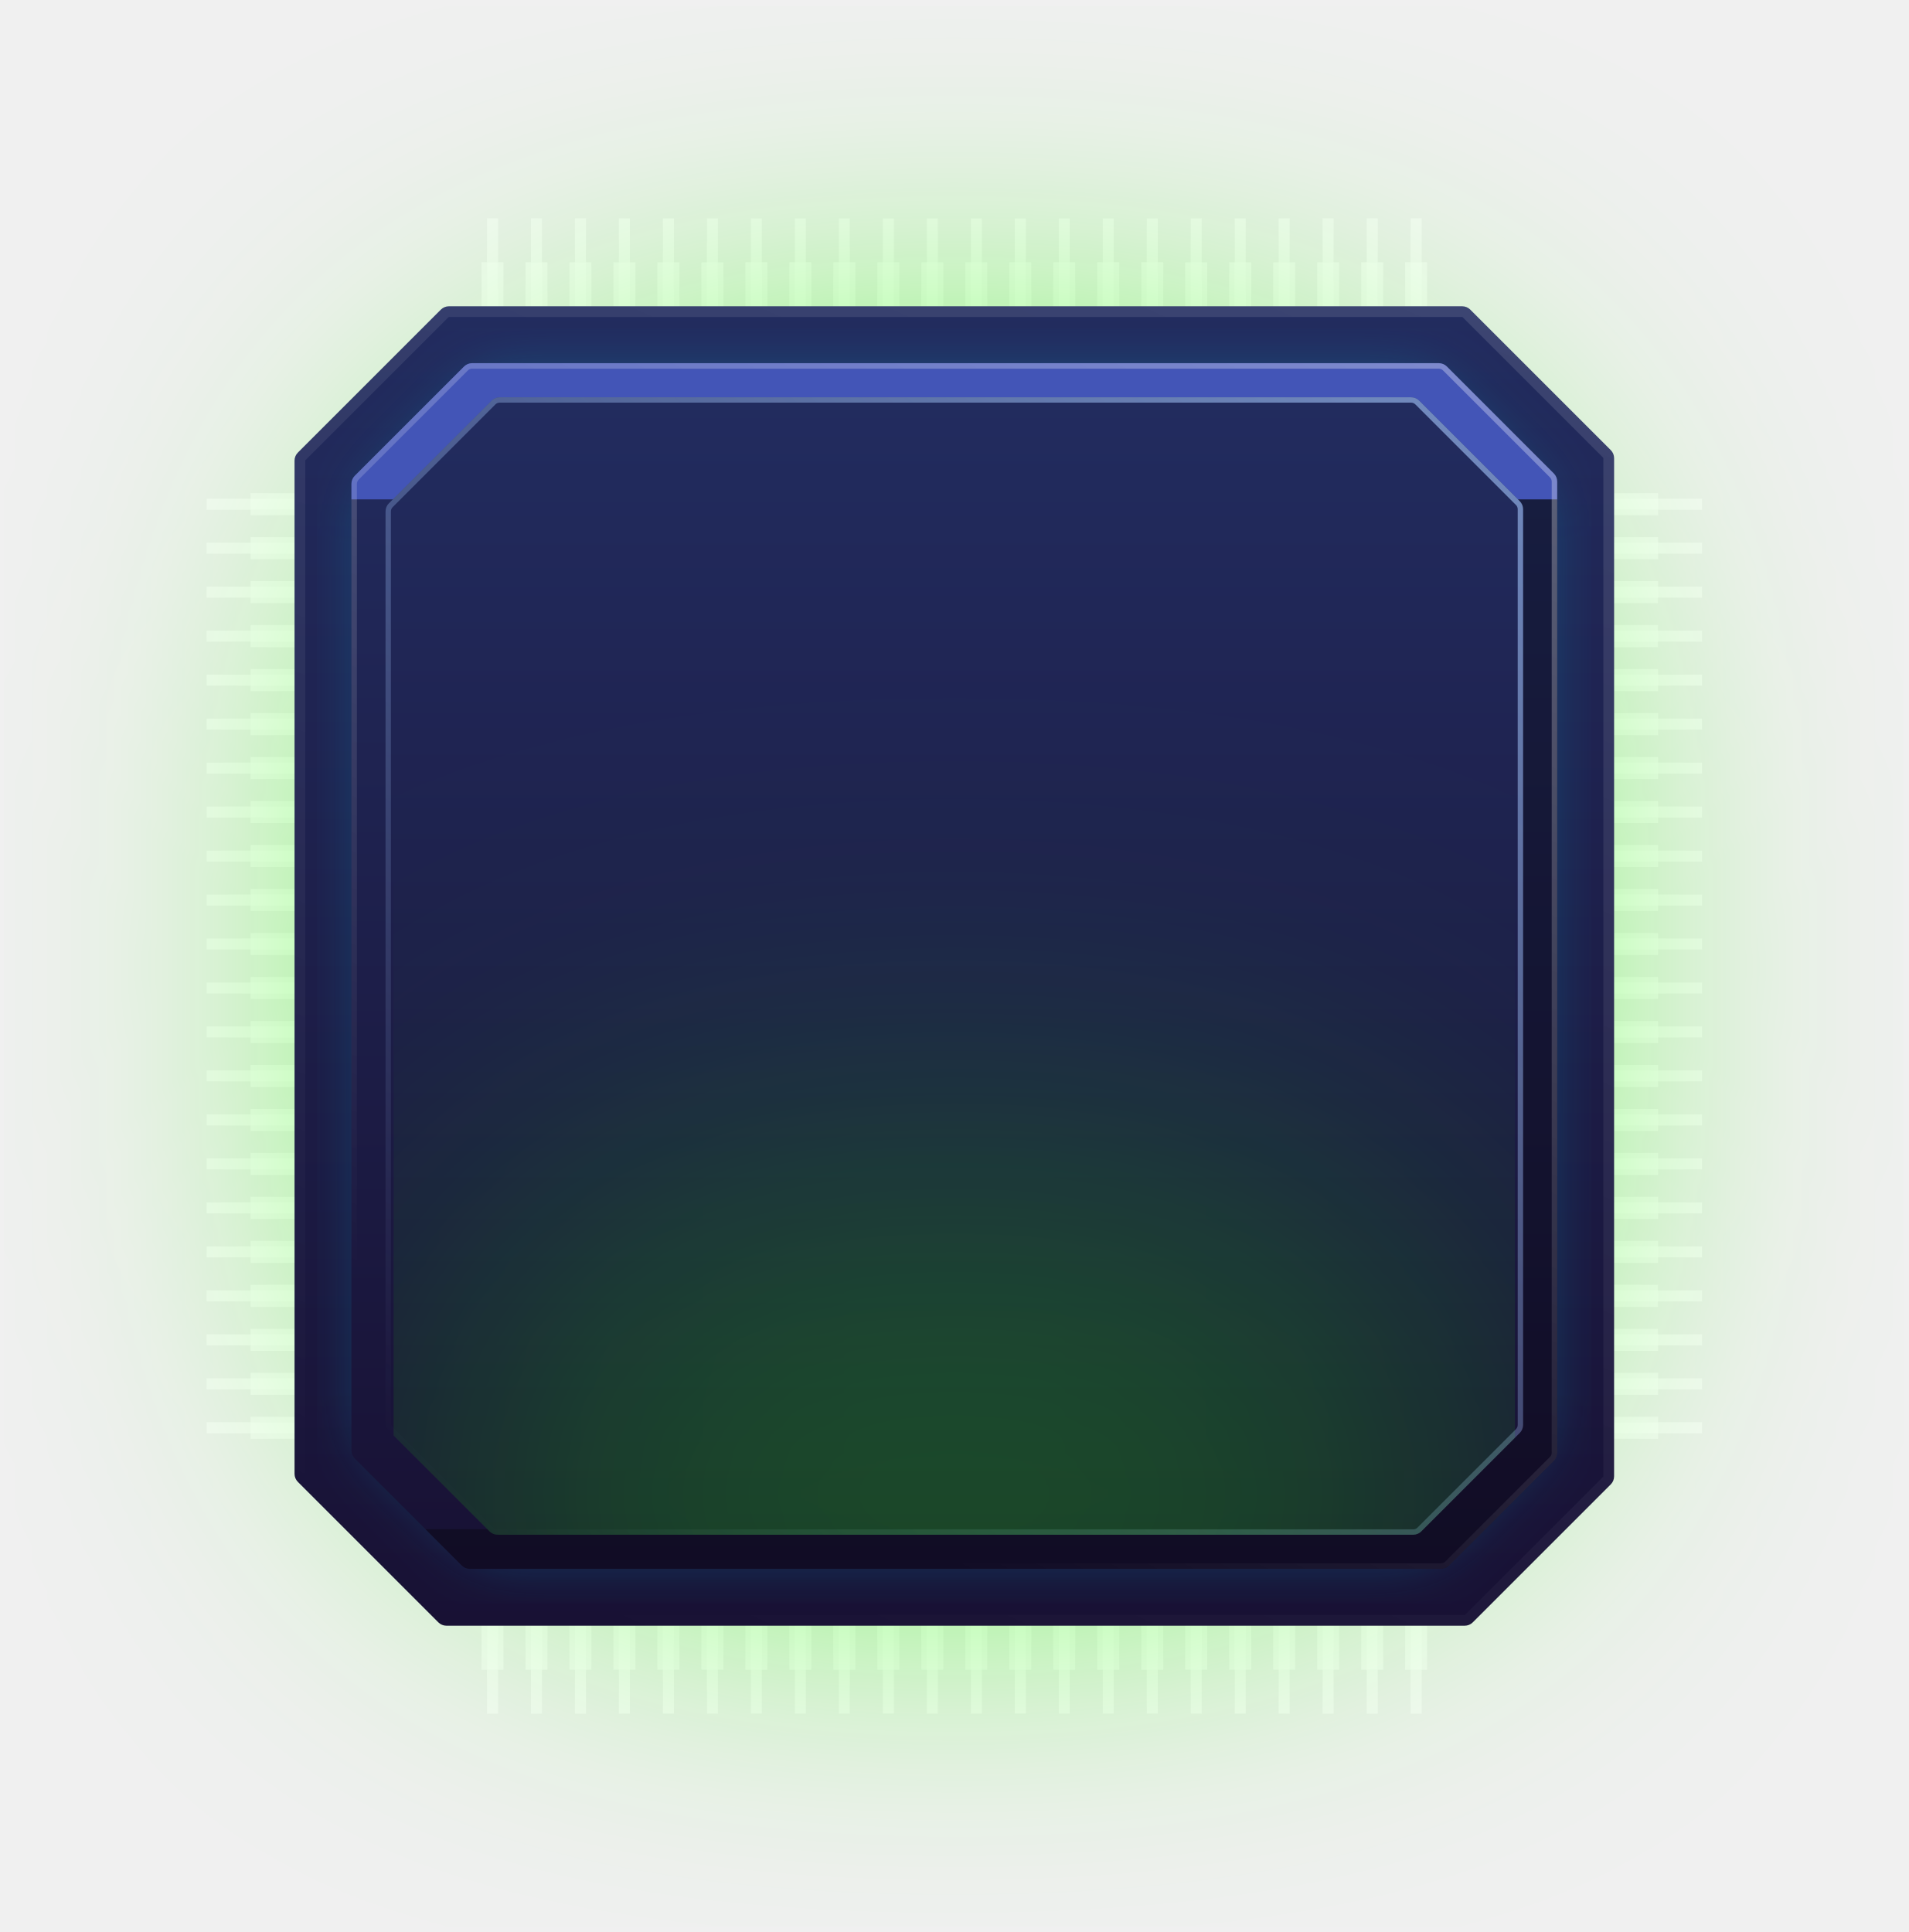
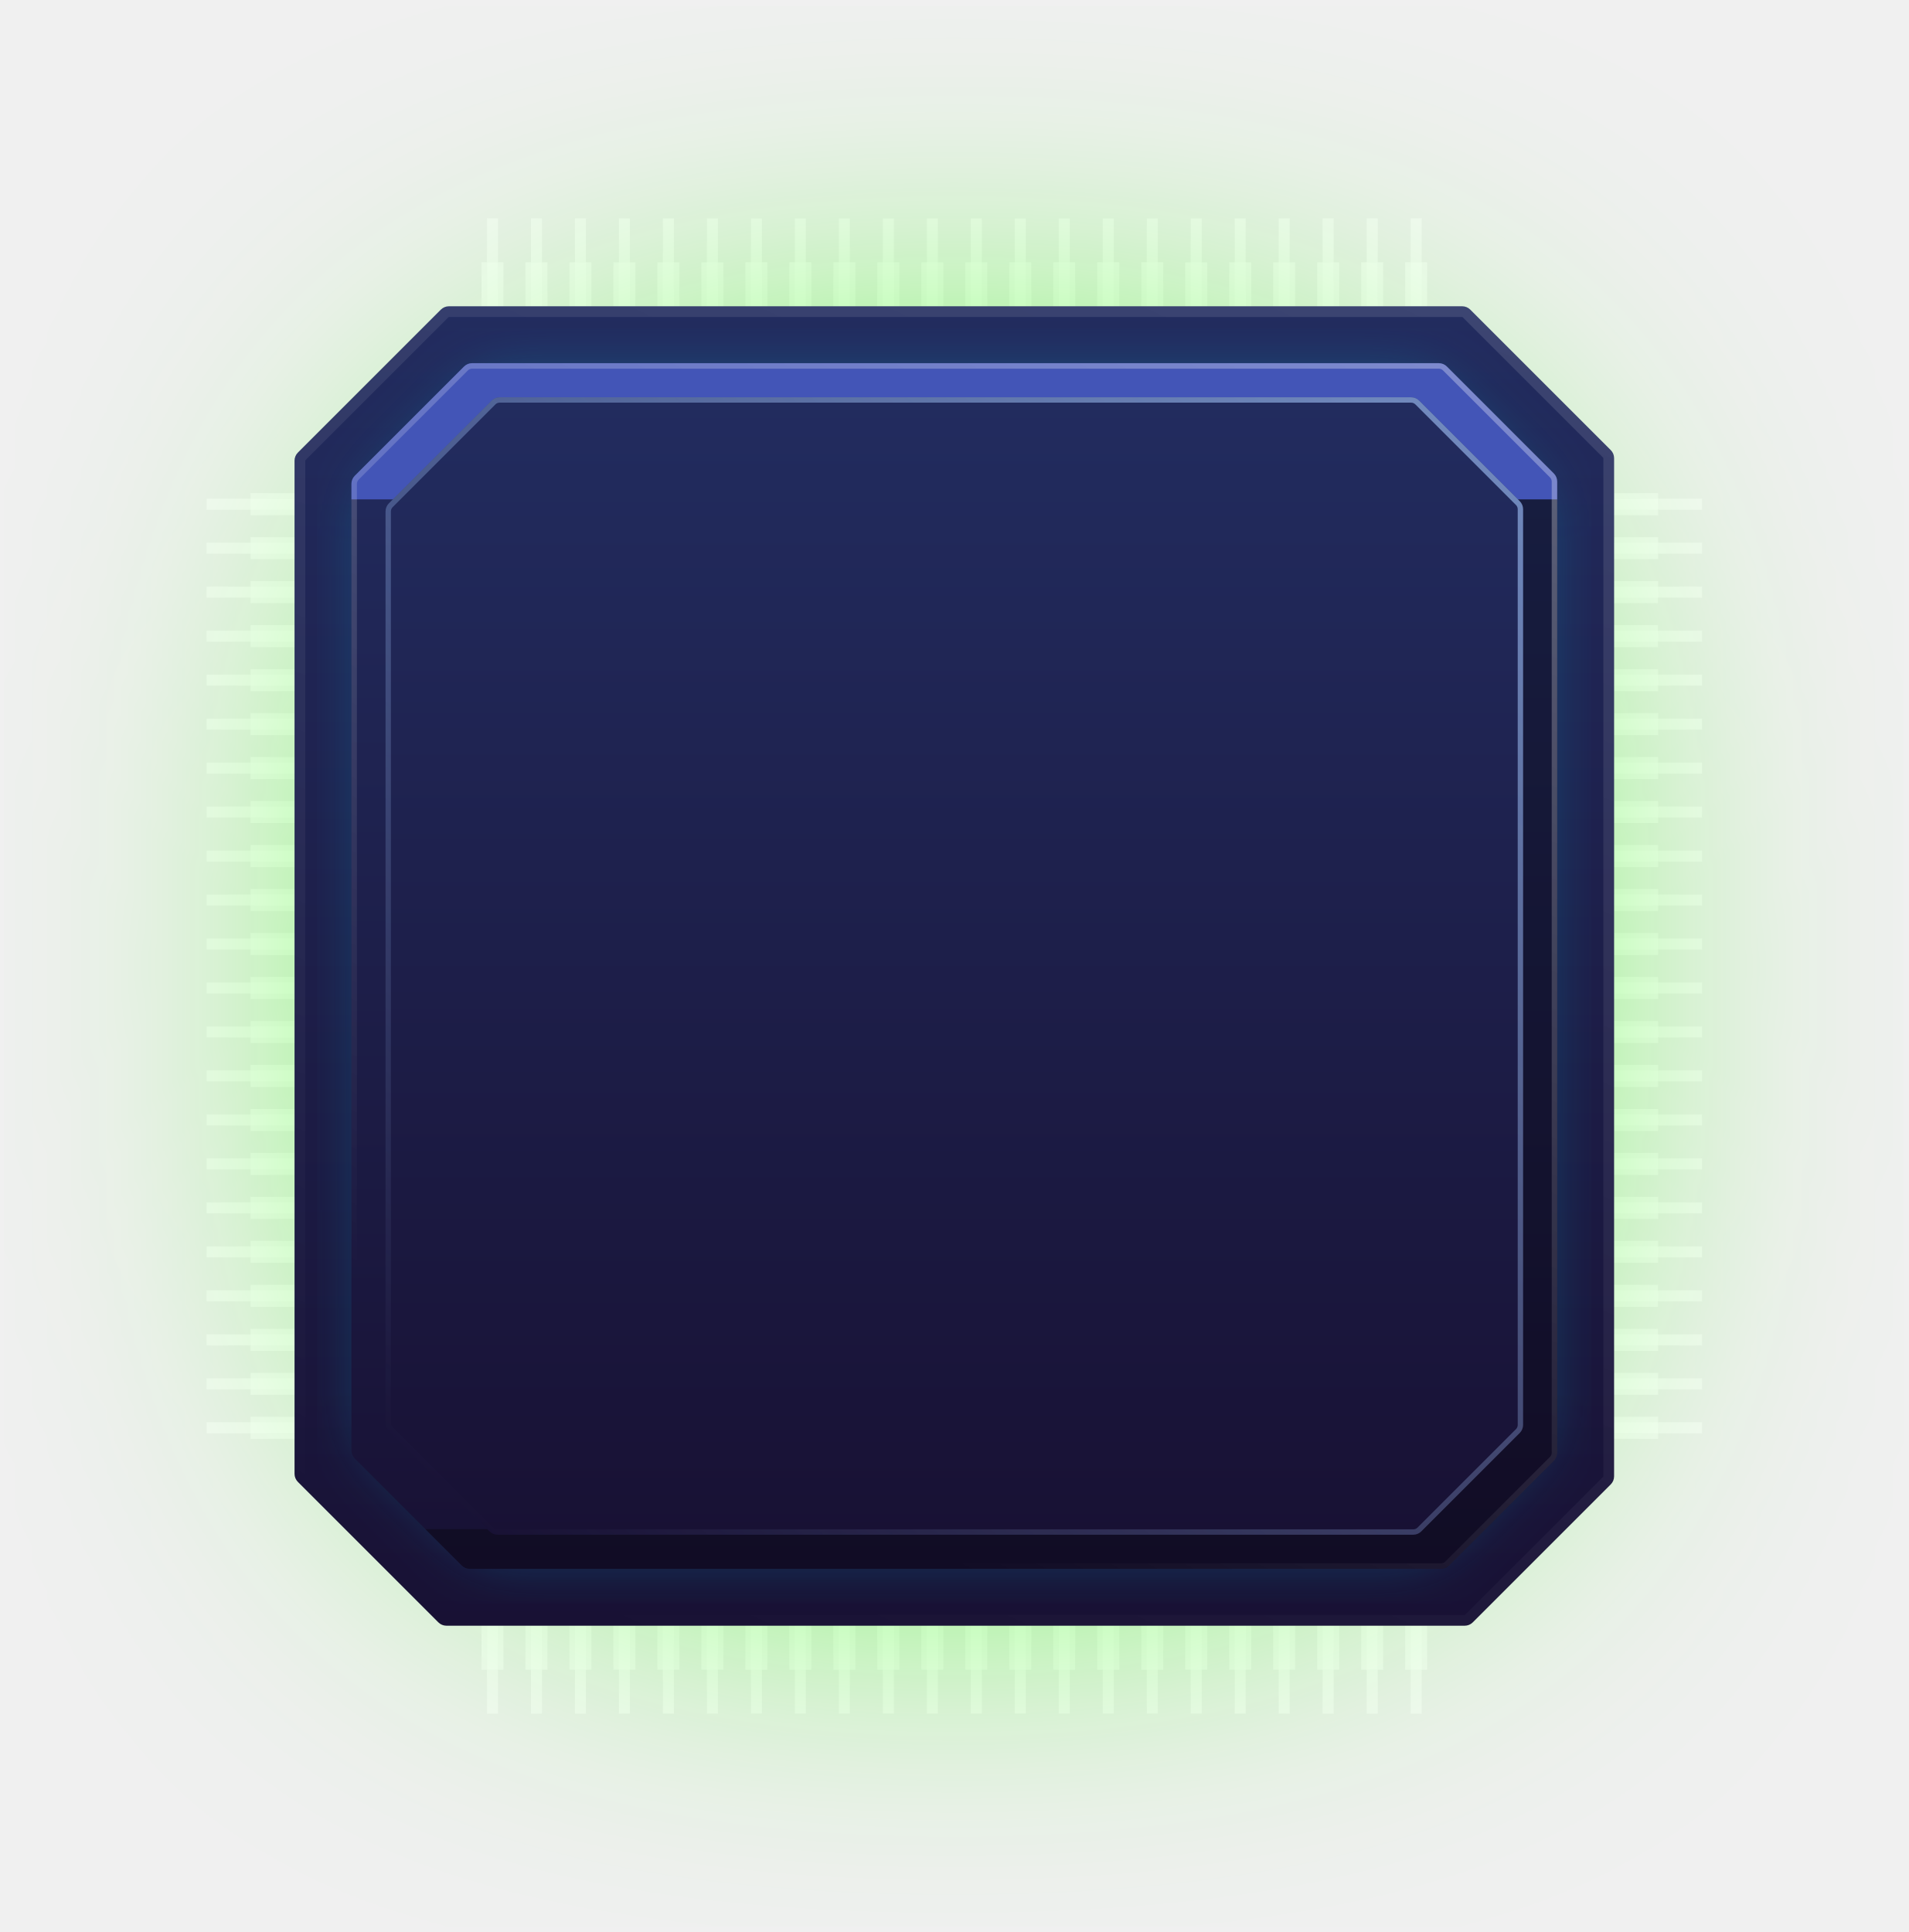
<svg xmlns="http://www.w3.org/2000/svg" width="162" height="164" viewBox="0 0 162 164" fill="none">
  <path d="M41.8 22.267L41.8 141.733" stroke="white" stroke-opacity="0.6" stroke-width="1.867" />
  <path d="M45.533 22.267L45.533 141.733" stroke="white" stroke-opacity="0.6" stroke-width="1.867" />
  <path d="M49.267 22.267L49.267 141.733" stroke="white" stroke-opacity="0.6" stroke-width="1.867" />
  <path d="M53 22.267L53 141.733" stroke="white" stroke-opacity="0.6" stroke-width="1.867" />
  <path d="M56.733 22.267L56.733 141.733" stroke="white" stroke-opacity="0.6" stroke-width="1.867" />
  <path d="M60.467 22.267L60.467 141.733" stroke="white" stroke-opacity="0.6" stroke-width="1.867" />
  <path d="M64.2 22.267L64.2 141.733" stroke="white" stroke-opacity="0.6" stroke-width="1.867" />
  <path d="M67.933 22.267L67.933 141.733" stroke="white" stroke-opacity="0.6" stroke-width="1.867" />
  <path d="M71.667 22.267L71.667 141.733" stroke="white" stroke-opacity="0.6" stroke-width="1.867" />
  <path d="M75.4 22.267L75.4 141.733" stroke="white" stroke-opacity="0.6" stroke-width="1.867" />
  <path d="M79.133 22.267L79.134 141.733" stroke="white" stroke-opacity="0.6" stroke-width="1.867" />
  <path d="M82.867 22.267L82.867 141.733" stroke="white" stroke-opacity="0.6" stroke-width="1.867" />
  <path d="M86.6 22.267L86.6 141.733" stroke="white" stroke-opacity="0.6" stroke-width="1.867" />
  <path d="M90.334 22.267L90.334 141.733" stroke="white" stroke-opacity="0.6" stroke-width="1.867" />
  <path d="M94.067 22.267L94.067 141.733" stroke="white" stroke-opacity="0.6" stroke-width="1.867" />
  <path d="M97.8 22.267L97.8 141.733" stroke="white" stroke-opacity="0.6" stroke-width="1.867" />
  <path d="M101.533 22.267L101.533 141.733" stroke="white" stroke-opacity="0.6" stroke-width="1.867" />
  <path d="M105.267 22.267L105.267 141.733" stroke="white" stroke-opacity="0.6" stroke-width="1.867" />
  <path d="M109 22.267L109 141.733" stroke="white" stroke-opacity="0.6" stroke-width="1.867" />
  <path d="M112.733 22.267L112.733 141.733" stroke="white" stroke-opacity="0.6" stroke-width="1.867" />
  <path d="M116.467 22.267L116.467 141.733" stroke="white" stroke-opacity="0.6" stroke-width="1.867" />
  <path d="M120.2 22.267L120.2 141.733" stroke="white" stroke-opacity="0.6" stroke-width="1.867" />
  <path d="M41.8 18.533L41.8 145.467" stroke="white" stroke-opacity="0.6" stroke-width="0.933" />
  <path d="M45.533 18.533L45.533 145.466" stroke="white" stroke-opacity="0.6" stroke-width="0.933" />
  <path d="M49.267 18.533L49.267 145.466" stroke="white" stroke-opacity="0.6" stroke-width="0.933" />
  <path d="M53 18.533L53 145.466" stroke="white" stroke-opacity="0.6" stroke-width="0.933" />
  <path d="M56.733 18.533L56.733 145.466" stroke="white" stroke-opacity="0.6" stroke-width="0.933" />
  <path d="M60.467 18.533L60.467 145.466" stroke="white" stroke-opacity="0.6" stroke-width="0.933" />
  <path d="M64.2 18.533L64.2 145.466" stroke="white" stroke-opacity="0.6" stroke-width="0.933" />
  <path d="M67.933 18.533L67.933 145.466" stroke="white" stroke-opacity="0.6" stroke-width="0.933" />
  <path d="M71.667 18.533L71.667 145.466" stroke="white" stroke-opacity="0.6" stroke-width="0.933" />
  <path d="M75.4 18.533L75.4 145.466" stroke="white" stroke-opacity="0.6" stroke-width="0.933" />
  <path d="M79.133 18.533L79.134 145.466" stroke="white" stroke-opacity="0.6" stroke-width="0.933" />
  <path d="M82.867 18.533L82.867 145.466" stroke="white" stroke-opacity="0.6" stroke-width="0.933" />
  <path d="M86.6 18.533L86.6 145.466" stroke="white" stroke-opacity="0.6" stroke-width="0.933" />
  <path d="M90.334 18.533L90.334 145.466" stroke="white" stroke-opacity="0.6" stroke-width="0.933" />
  <path d="M94.067 18.533L94.067 145.466" stroke="white" stroke-opacity="0.6" stroke-width="0.933" />
  <path d="M97.8 18.533L97.8 145.466" stroke="white" stroke-opacity="0.6" stroke-width="0.933" />
  <path d="M101.533 18.533L101.533 145.466" stroke="white" stroke-opacity="0.6" stroke-width="0.933" />
  <path d="M105.267 18.533L105.267 145.466" stroke="white" stroke-opacity="0.6" stroke-width="0.933" />
  <path d="M109 18.533L109 145.466" stroke="white" stroke-opacity="0.6" stroke-width="0.933" />
  <path d="M112.733 18.533L112.733 145.466" stroke="white" stroke-opacity="0.6" stroke-width="0.933" />
  <path d="M116.467 18.533L116.467 145.466" stroke="white" stroke-opacity="0.6" stroke-width="0.933" />
  <path d="M120.2 18.533L120.2 145.466" stroke="white" stroke-opacity="0.6" stroke-width="0.933" />
  <path d="M144.467 42.8L17.534 42.8" stroke="white" stroke-opacity="0.6" stroke-width="0.933" />
  <path d="M144.467 46.533L17.534 46.533" stroke="white" stroke-opacity="0.6" stroke-width="0.933" />
  <path d="M144.467 50.267L17.534 50.267" stroke="white" stroke-opacity="0.6" stroke-width="0.933" />
  <path d="M144.467 54L17.534 54" stroke="white" stroke-opacity="0.6" stroke-width="0.933" />
  <path d="M144.467 57.733L17.534 57.733" stroke="white" stroke-opacity="0.6" stroke-width="0.933" />
  <path d="M144.467 61.467L17.534 61.467" stroke="white" stroke-opacity="0.6" stroke-width="0.933" />
  <path d="M144.467 65.2L17.534 65.2" stroke="white" stroke-opacity="0.6" stroke-width="0.933" />
  <path d="M144.467 68.933L17.534 68.933" stroke="white" stroke-opacity="0.6" stroke-width="0.933" />
  <path d="M144.467 72.667L17.534 72.667" stroke="white" stroke-opacity="0.6" stroke-width="0.933" />
  <path d="M144.467 76.4L17.534 76.4" stroke="white" stroke-opacity="0.6" stroke-width="0.933" />
  <path d="M144.467 80.133L17.534 80.133" stroke="white" stroke-opacity="0.6" stroke-width="0.933" />
  <path d="M144.467 83.867L17.534 83.867" stroke="white" stroke-opacity="0.6" stroke-width="0.933" />
  <path d="M144.467 87.6L17.534 87.6" stroke="white" stroke-opacity="0.6" stroke-width="0.933" />
  <path d="M144.467 91.333L17.534 91.333" stroke="white" stroke-opacity="0.6" stroke-width="0.933" />
  <path d="M144.467 95.067L17.534 95.067" stroke="white" stroke-opacity="0.6" stroke-width="0.933" />
  <path d="M144.467 98.8L17.534 98.8" stroke="white" stroke-opacity="0.6" stroke-width="0.933" />
  <path d="M144.467 102.533L17.534 102.533" stroke="white" stroke-opacity="0.6" stroke-width="0.933" />
  <path d="M144.467 106.267L17.534 106.267" stroke="white" stroke-opacity="0.6" stroke-width="0.933" />
  <path d="M144.467 110L17.534 110" stroke="white" stroke-opacity="0.6" stroke-width="0.933" />
  <path d="M144.467 113.733L17.534 113.733" stroke="white" stroke-opacity="0.6" stroke-width="0.933" />
  <path d="M144.467 117.467L17.534 117.467" stroke="white" stroke-opacity="0.6" stroke-width="0.933" />
  <path d="M144.467 121.2L17.534 121.2" stroke="white" stroke-opacity="0.6" stroke-width="0.933" />
  <path d="M140.733 42.8L21.267 42.8" stroke="white" stroke-opacity="0.6" stroke-width="1.867" />
  <path d="M140.733 46.533L21.267 46.533" stroke="white" stroke-opacity="0.6" stroke-width="1.867" />
  <path d="M140.733 50.267L21.267 50.267" stroke="white" stroke-opacity="0.6" stroke-width="1.867" />
  <path d="M140.733 54L21.267 54" stroke="white" stroke-opacity="0.6" stroke-width="1.867" />
  <path d="M140.733 57.733L21.267 57.733" stroke="white" stroke-opacity="0.6" stroke-width="1.867" />
  <path d="M140.733 61.467L21.267 61.467" stroke="white" stroke-opacity="0.6" stroke-width="1.867" />
  <path d="M140.733 65.2L21.267 65.2" stroke="white" stroke-opacity="0.6" stroke-width="1.867" />
  <path d="M140.733 68.933L21.267 68.933" stroke="white" stroke-opacity="0.6" stroke-width="1.867" />
  <path d="M140.733 72.667L21.267 72.667" stroke="white" stroke-opacity="0.6" stroke-width="1.867" />
  <path d="M140.733 76.4L21.267 76.4" stroke="white" stroke-opacity="0.6" stroke-width="1.867" />
  <path d="M140.733 80.133L21.267 80.133" stroke="white" stroke-opacity="0.6" stroke-width="1.867" />
  <path d="M140.733 83.867L21.267 83.867" stroke="white" stroke-opacity="0.6" stroke-width="1.867" />
  <path d="M140.733 87.6L21.267 87.6" stroke="white" stroke-opacity="0.6" stroke-width="1.867" />
  <path d="M140.733 91.333L21.267 91.333" stroke="white" stroke-opacity="0.6" stroke-width="1.867" />
  <path d="M140.733 95.067L21.267 95.067" stroke="white" stroke-opacity="0.6" stroke-width="1.867" />
  <path d="M140.733 98.8L21.267 98.8" stroke="white" stroke-opacity="0.6" stroke-width="1.867" />
  <path d="M140.733 102.533L21.267 102.533" stroke="white" stroke-opacity="0.6" stroke-width="1.867" />
  <path d="M140.733 106.267L21.267 106.267" stroke="white" stroke-opacity="0.6" stroke-width="1.867" />
  <path d="M140.733 110L21.267 110" stroke="white" stroke-opacity="0.6" stroke-width="1.867" />
  <path d="M140.733 113.733L21.267 113.733" stroke="white" stroke-opacity="0.6" stroke-width="1.867" />
  <path d="M140.733 117.467L21.267 117.467" stroke="white" stroke-opacity="0.6" stroke-width="1.867" />
  <path d="M140.733 121.2L21.267 121.2" stroke="white" stroke-opacity="0.6" stroke-width="1.867" />
  <g filter="url(#filter0_f_13_11482)">
    <rect x="37.702" y="37.86" width="86.504" height="88.325" rx="21.854" fill="#25FF01" />
  </g>
  <mask id="path-90-inside-1_13_11482" fill="white">
    <path fill-rule="evenodd" clip-rule="evenodd" d="M37.419 26.283C37.6 26.102 37.846 26 38.102 26H124.109C124.365 26 124.611 26.102 124.792 26.283L136.717 38.208C136.898 38.389 137 38.634 137 38.891V125.322C137 125.578 136.898 125.823 136.717 126.004L125.005 137.717C124.824 137.898 124.578 138 124.322 138H37.891C37.635 138 37.389 137.898 37.208 137.717L25.283 125.792C25.102 125.611 25 125.365 25 125.109V39.102C25 38.846 25.102 38.6 25.283 38.419L37.419 26.283Z" />
  </mask>
  <path fill-rule="evenodd" clip-rule="evenodd" d="M37.419 26.283C37.6 26.102 37.846 26 38.102 26H124.109C124.365 26 124.611 26.102 124.792 26.283L136.717 38.208C136.898 38.389 137 38.634 137 38.891V125.322C137 125.578 136.898 125.823 136.717 126.004L125.005 137.717C124.824 137.898 124.578 138 124.322 138H37.891C37.635 138 37.389 137.898 37.208 137.717L25.283 125.792C25.102 125.611 25 125.365 25 125.109V39.102C25 38.846 25.102 38.6 25.283 38.419L37.419 26.283Z" fill="url(#paint0_linear_13_11482)" />
-   <path d="M25.283 38.419L25.927 39.063L25.283 38.419ZM25.283 125.792L24.639 126.436L25.283 125.792ZM37.208 137.717L36.564 138.361L36.564 138.361L37.208 137.717ZM136.717 38.208L137.361 37.564L136.717 38.208ZM124.792 26.283L124.148 26.927L124.792 26.283ZM124.109 25.089H38.102V26.91H124.109V25.089ZM137.361 37.564L125.436 25.639L124.148 26.927L136.073 38.852L137.361 37.564ZM137.911 125.322V38.891H136.089V125.322H137.911ZM125.648 138.361L137.361 126.648L136.073 125.361L124.361 137.073L125.648 138.361ZM37.891 138.91H124.322V137.089H37.891V138.91ZM24.639 126.436L36.564 138.361L37.852 137.073L25.927 125.148L24.639 126.436ZM24.089 39.102V125.109H25.911V39.102H24.089ZM36.775 25.639L24.639 37.775L25.927 39.063L38.063 26.927L36.775 25.639ZM25.911 39.102C25.911 39.087 25.916 39.073 25.927 39.063L24.639 37.775C24.287 38.127 24.089 38.604 24.089 39.102H25.911ZM25.927 125.148C25.916 125.138 25.911 125.124 25.911 125.109H24.089C24.089 125.607 24.287 126.084 24.639 126.436L25.927 125.148ZM37.891 137.089C37.876 137.089 37.862 137.084 37.852 137.073L36.564 138.361C36.916 138.713 37.393 138.91 37.891 138.91V137.089ZM124.361 137.073C124.35 137.084 124.336 137.089 124.322 137.089V138.91C124.819 138.91 125.297 138.713 125.648 138.361L124.361 137.073ZM136.089 125.322C136.089 125.336 136.084 125.35 136.073 125.361L137.361 126.648C137.713 126.296 137.911 125.819 137.911 125.322H136.089ZM136.073 38.852C136.084 38.862 136.089 38.876 136.089 38.891H137.911C137.911 38.393 137.713 37.916 137.361 37.564L136.073 38.852ZM38.102 25.089C37.605 25.089 37.127 25.287 36.775 25.639L38.063 26.927C38.074 26.916 38.087 26.91 38.102 26.91V25.089ZM124.109 26.91C124.124 26.91 124.138 26.916 124.148 26.927L125.436 25.639C125.084 25.287 124.607 25.089 124.109 25.089V26.91Z" fill="url(#paint1_linear_13_11482)" fill-opacity="0.12" mask="url(#path-90-inside-1_13_11482)" />
+   <path d="M25.283 38.419L25.927 39.063L25.283 38.419ZM25.283 125.792L24.639 126.436L25.283 125.792ZM37.208 137.717L36.564 138.361L37.208 137.717ZM136.717 38.208L137.361 37.564L136.717 38.208ZM124.792 26.283L124.148 26.927L124.792 26.283ZM124.109 25.089H38.102V26.91H124.109V25.089ZM137.361 37.564L125.436 25.639L124.148 26.927L136.073 38.852L137.361 37.564ZM137.911 125.322V38.891H136.089V125.322H137.911ZM125.648 138.361L137.361 126.648L136.073 125.361L124.361 137.073L125.648 138.361ZM37.891 138.91H124.322V137.089H37.891V138.91ZM24.639 126.436L36.564 138.361L37.852 137.073L25.927 125.148L24.639 126.436ZM24.089 39.102V125.109H25.911V39.102H24.089ZM36.775 25.639L24.639 37.775L25.927 39.063L38.063 26.927L36.775 25.639ZM25.911 39.102C25.911 39.087 25.916 39.073 25.927 39.063L24.639 37.775C24.287 38.127 24.089 38.604 24.089 39.102H25.911ZM25.927 125.148C25.916 125.138 25.911 125.124 25.911 125.109H24.089C24.089 125.607 24.287 126.084 24.639 126.436L25.927 125.148ZM37.891 137.089C37.876 137.089 37.862 137.084 37.852 137.073L36.564 138.361C36.916 138.713 37.393 138.91 37.891 138.91V137.089ZM124.361 137.073C124.35 137.084 124.336 137.089 124.322 137.089V138.91C124.819 138.91 125.297 138.713 125.648 138.361L124.361 137.073ZM136.089 125.322C136.089 125.336 136.084 125.35 136.073 125.361L137.361 126.648C137.713 126.296 137.911 125.819 137.911 125.322H136.089ZM136.073 38.852C136.084 38.862 136.089 38.876 136.089 38.891H137.911C137.911 38.393 137.713 37.916 137.361 37.564L136.073 38.852ZM38.102 25.089C37.605 25.089 37.127 25.287 36.775 25.639L38.063 26.927C38.074 26.916 38.087 26.91 38.102 26.91V25.089ZM124.109 26.91C124.124 26.91 124.138 26.916 124.148 26.927L125.436 25.639C125.084 25.287 124.607 25.089 124.109 25.089V26.91Z" fill="url(#paint1_linear_13_11482)" fill-opacity="0.12" mask="url(#path-90-inside-1_13_11482)" />
  <g filter="url(#filter1_f_13_11482)">
    <path d="M33.007 42.727L33.462 43.182L33.007 42.727ZM33.007 121.455L33.462 121L33.007 121.455ZM41.544 129.993L41.089 130.448L41.544 129.993ZM128.993 42.544L129.448 42.089L128.993 42.544ZM120.456 34.007L120.001 34.462L120.456 34.007ZM119.773 33.08H42.41V34.368H119.773V33.08ZM129.448 42.089L120.911 33.552L120.001 34.462L128.538 42.999L129.448 42.089ZM129.92 120.956V43.227H128.632V120.956H129.92ZM121.094 130.448L129.448 122.094L128.538 121.183L120.184 129.538L121.094 130.448ZM42.227 130.919H119.956V129.632H42.227V130.919ZM32.552 121.91L41.089 130.448L42 129.538L33.462 121L32.552 121.91ZM32.08 43.41V120.773H33.368V43.41H32.08ZM41.272 33.552L32.552 42.272L33.462 43.182L42.182 34.462L41.272 33.552ZM33.368 43.41C33.368 43.325 33.402 43.243 33.462 43.182L32.552 42.272C32.25 42.574 32.08 42.983 32.08 43.41H33.368ZM33.462 121C33.402 120.94 33.368 120.858 33.368 120.773H32.08C32.08 121.199 32.25 121.609 32.552 121.91L33.462 121ZM42.227 129.632C42.142 129.632 42.06 129.598 42 129.538L41.089 130.448C41.391 130.75 41.8 130.919 42.227 130.919V129.632ZM120.184 129.538C120.123 129.598 120.041 129.632 119.956 129.632V130.919C120.383 130.919 120.792 130.75 121.094 130.448L120.184 129.538ZM128.632 120.956C128.632 121.041 128.598 121.123 128.538 121.183L129.448 122.094C129.75 121.792 129.92 121.383 129.92 120.956H128.632ZM128.538 42.999C128.598 43.059 128.632 43.141 128.632 43.227H129.92C129.92 42.8 129.75 42.391 129.448 42.089L128.538 42.999ZM42.41 33.08C41.983 33.08 41.574 33.25 41.272 33.552L42.182 34.462C42.243 34.401 42.325 34.368 42.41 34.368V33.08ZM119.773 34.368C119.858 34.368 119.94 34.401 120.001 34.462L120.911 33.552C120.609 33.25 120.2 33.08 119.773 33.08V34.368Z" fill="#02AACF" />
  </g>
  <path fill-rule="evenodd" clip-rule="evenodd" d="M39.388 31.11C39.569 30.929 39.814 30.828 40.07 30.828H122.123C122.379 30.828 122.625 30.929 122.806 31.11L131.89 40.194C132.071 40.375 132.172 40.621 132.172 40.877V123.317C132.172 123.573 132.071 123.819 131.89 124L123 132.889C122.819 133.071 122.574 133.172 122.317 133.172H39.877C39.621 133.172 39.375 133.071 39.194 132.889L30.11 123.806C29.929 123.625 29.828 123.379 29.828 123.123V41.07C29.828 40.814 29.929 40.569 30.11 40.387L39.388 31.11Z" fill="url(#paint2_linear_13_11482)" />
  <mask id="mask0_13_11482" style="mask-type:alpha" maskUnits="userSpaceOnUse" x="31" y="29" width="123" height="127">
    <path fill-rule="evenodd" clip-rule="evenodd" d="M127.894 29.642H153.39V137.089L144.285 137.089L138.821 137.089V155.301L31.374 155.301L31.374 129.805L118.789 129.805V121.61H127.894V29.642Z" fill="black" />
  </mask>
  <g mask="url(#mask0_13_11482)">
    <path fill-rule="evenodd" clip-rule="evenodd" d="M39.388 31.11C39.569 30.929 39.814 30.828 40.07 30.828H122.123C122.379 30.828 122.625 30.929 122.806 31.11L131.89 40.194C132.071 40.375 132.172 40.621 132.172 40.877V123.317C132.172 123.573 132.071 123.819 131.89 124L123 132.89C122.819 133.071 122.574 133.172 122.317 133.172H39.877C39.621 133.172 39.375 133.071 39.194 132.89L30.11 123.806C29.929 123.625 29.828 123.379 29.828 123.123V41.07C29.828 40.814 29.929 40.569 30.11 40.387L39.388 31.11Z" fill="black" fill-opacity="0.3" />
  </g>
  <mask id="mask1_13_11482" style="mask-type:alpha" maskUnits="userSpaceOnUse" x="29" y="29" width="104" height="14">
    <rect x="29.553" y="29.642" width="102.894" height="12.748" fill="#4355B7" />
  </mask>
  <g mask="url(#mask1_13_11482)">
-     <path fill-rule="evenodd" clip-rule="evenodd" d="M39.388 31.11C39.569 30.929 39.814 30.828 40.07 30.828H122.123C122.379 30.828 122.625 30.929 122.806 31.11L131.89 40.194C132.071 40.376 132.172 40.621 132.172 40.877V123.317C132.172 123.574 132.071 123.819 131.89 124L123 132.89C122.819 133.071 122.574 133.172 122.317 133.172H39.877C39.621 133.172 39.375 133.071 39.194 132.89L30.11 123.806C29.929 123.625 29.828 123.379 29.828 123.123V41.07C29.828 40.814 29.929 40.569 30.11 40.388L39.388 31.11Z" fill="#4355B7" />
+     <path fill-rule="evenodd" clip-rule="evenodd" d="M39.388 31.11C39.569 30.929 39.814 30.828 40.07 30.828H122.123C122.379 30.828 122.625 30.929 122.806 31.11L131.89 40.194C132.071 40.376 132.172 40.621 132.172 40.877V123.317C132.172 123.574 132.071 123.819 131.89 124L123 132.89C122.819 133.071 122.574 133.172 122.317 133.172H39.877C39.621 133.172 39.375 133.071 39.194 132.89L30.11 123.806C29.929 123.625 29.828 123.38 29.828 123.123V41.07C29.828 40.814 29.929 40.569 30.11 40.388L39.388 31.11Z" fill="#4355B7" />
  </g>
  <mask id="path-98-inside-2_13_11482" fill="white">
    <path fill-rule="evenodd" clip-rule="evenodd" d="M41.727 34.007C41.908 33.826 42.154 33.724 42.41 33.724H119.773C120.029 33.724 120.275 33.826 120.456 34.007L128.993 42.544C129.174 42.725 129.276 42.971 129.276 43.227V120.955C129.276 121.212 129.174 121.457 128.993 121.638L120.638 129.993C120.457 130.174 120.212 130.276 119.956 130.276H42.227C41.971 130.276 41.726 130.174 41.545 129.993L33.007 121.455C32.826 121.274 32.724 121.029 32.724 120.772V43.41C32.724 43.154 32.826 42.908 33.007 42.727L41.727 34.007Z" />
  </mask>
  <path fill-rule="evenodd" clip-rule="evenodd" d="M41.727 34.007C41.908 33.826 42.154 33.724 42.41 33.724H119.773C120.029 33.724 120.275 33.826 120.456 34.007L128.993 42.544C129.174 42.725 129.276 42.971 129.276 43.227V120.955C129.276 121.212 129.174 121.457 128.993 121.638L120.638 129.993C120.457 130.174 120.212 130.276 119.956 130.276H42.227C41.971 130.276 41.726 130.174 41.545 129.993L33.007 121.455C32.826 121.274 32.724 121.029 32.724 120.772V43.41C32.724 43.154 32.826 42.908 33.007 42.727L41.727 34.007Z" fill="url(#paint3_linear_13_11482)" />
  <path d="M33.007 42.727L33.329 43.049L33.007 42.727ZM33.007 121.455L33.329 121.133L33.007 121.455ZM41.545 129.993L41.867 129.671L41.545 129.993ZM128.993 42.544L128.671 42.866L128.993 42.544ZM120.456 34.007L120.778 33.685L120.456 34.007ZM119.773 33.269H42.41V34.179H119.773V33.269ZM129.315 42.222L120.778 33.685L120.134 34.329L128.671 42.866L129.315 42.222ZM129.731 120.955V43.227H128.821V120.955H129.731ZM120.96 130.315L129.315 121.96L128.671 121.316L120.316 129.671L120.96 130.315ZM42.227 130.731H119.956V129.82H42.227V130.731ZM32.685 121.777L41.223 130.315L41.867 129.671L33.329 121.133L32.685 121.777ZM32.269 43.41V120.772H33.179V43.41H32.269ZM41.405 33.685L32.685 42.405L33.329 43.049L42.049 34.329L41.405 33.685ZM33.179 43.41C33.179 43.274 33.233 43.145 33.329 43.049L32.685 42.405C32.419 42.671 32.269 43.033 32.269 43.41H33.179ZM33.329 121.133C33.233 121.038 33.179 120.908 33.179 120.772H32.269C32.269 121.149 32.419 121.511 32.685 121.777L33.329 121.133ZM42.227 129.82C42.092 129.82 41.962 129.767 41.867 129.671L41.223 130.315C41.489 130.581 41.85 130.731 42.227 130.731V129.82ZM120.316 129.671C120.221 129.767 120.091 129.82 119.956 129.82V130.731C120.332 130.731 120.694 130.581 120.96 130.315L120.316 129.671ZM128.821 120.955C128.821 121.091 128.767 121.221 128.671 121.316L129.315 121.96C129.581 121.694 129.731 121.332 129.731 120.955H128.821ZM128.671 42.866C128.767 42.962 128.821 43.091 128.821 43.227H129.731C129.731 42.85 129.581 42.489 129.315 42.222L128.671 42.866ZM42.41 33.269C42.033 33.269 41.672 33.418 41.405 33.685L42.049 34.329C42.145 34.233 42.275 34.179 42.41 34.179V33.269ZM119.773 34.179C119.908 34.179 120.038 34.233 120.134 34.329L120.778 33.685C120.511 33.418 120.15 33.269 119.773 33.269V34.179Z" fill="url(#paint4_linear_13_11482)" mask="url(#path-98-inside-2_13_11482)" />
-   <g clip-path="url(#clip0_13_11482)">
-     <mask id="mask2_13_11482" style="mask-type:alpha" maskUnits="userSpaceOnUse" x="32" y="33" width="98" height="98">
-       <mask id="path-100-inside-3_13_11482" fill="white">
-         <path fill-rule="evenodd" clip-rule="evenodd" d="M41.727 34.007C41.908 33.826 42.154 33.724 42.41 33.724H119.773C120.029 33.724 120.275 33.826 120.456 34.007L128.993 42.544C129.174 42.725 129.276 42.971 129.276 43.227V120.956C129.276 121.212 129.174 121.457 128.993 121.638L120.638 129.993C120.457 130.174 120.212 130.276 119.956 130.276H42.227C41.971 130.276 41.726 130.174 41.545 129.993L33.007 121.455C32.826 121.274 32.724 121.029 32.724 120.773V43.41C32.724 43.154 32.826 42.908 33.007 42.727L41.727 34.007Z" />
-       </mask>
-       <path fill-rule="evenodd" clip-rule="evenodd" d="M41.727 34.007C41.908 33.826 42.154 33.724 42.41 33.724H119.773C120.029 33.724 120.275 33.826 120.456 34.007L128.993 42.544C129.174 42.725 129.276 42.971 129.276 43.227V120.956C129.276 121.212 129.174 121.457 128.993 121.638L120.638 129.993C120.457 130.174 120.212 130.276 119.956 130.276H42.227C41.971 130.276 41.726 130.174 41.545 129.993L33.007 121.455C32.826 121.274 32.724 121.029 32.724 120.773V43.41C32.724 43.154 32.826 42.908 33.007 42.727L41.727 34.007Z" fill="url(#paint5_linear_13_11482)" />
-       <path d="M33.007 42.727L33.329 43.049L33.007 42.727ZM33.007 121.455L33.329 121.133L33.007 121.455ZM41.545 129.993L41.867 129.671L41.545 129.993ZM128.993 42.544L128.671 42.866L128.993 42.544ZM120.456 34.007L120.778 33.685L120.456 34.007ZM119.773 33.269H42.41V34.179H119.773V33.269ZM129.315 42.222L120.778 33.685L120.134 34.329L128.671 42.866L129.315 42.222ZM129.731 120.956V43.227H128.821V120.956H129.731ZM120.96 130.315L129.315 121.96L128.671 121.316L120.316 129.671L120.96 130.315ZM42.227 130.731H119.956V129.82H42.227V130.731ZM32.685 121.777L41.223 130.315L41.867 129.671L33.329 121.133L32.685 121.777ZM32.269 43.41V120.773H33.179V43.41H32.269ZM41.405 33.685L32.685 42.405L33.329 43.049L42.049 34.329L41.405 33.685ZM33.179 43.41C33.179 43.274 33.233 43.145 33.329 43.049L32.685 42.405C32.419 42.672 32.269 43.033 32.269 43.41H33.179ZM33.329 121.133C33.233 121.038 33.179 120.908 33.179 120.773H32.269C32.269 121.149 32.419 121.511 32.685 121.777L33.329 121.133ZM42.227 129.82C42.092 129.82 41.962 129.767 41.867 129.671L41.223 130.315C41.489 130.581 41.85 130.731 42.227 130.731V129.82ZM120.316 129.671C120.221 129.767 120.091 129.82 119.956 129.82V130.731C120.332 130.731 120.694 130.581 120.96 130.315L120.316 129.671ZM128.821 120.956C128.821 121.091 128.767 121.221 128.671 121.316L129.315 121.96C129.581 121.694 129.731 121.332 129.731 120.956H128.821ZM128.671 42.866C128.767 42.962 128.821 43.092 128.821 43.227H129.731C129.731 42.85 129.581 42.489 129.315 42.222L128.671 42.866ZM42.41 33.269C42.033 33.269 41.672 33.418 41.405 33.685L42.049 34.329C42.145 34.233 42.275 34.179 42.41 34.179V33.269ZM119.773 34.179C119.908 34.179 120.038 34.233 120.134 34.329L120.778 33.685C120.511 33.418 120.15 33.269 119.773 33.269V34.179Z" fill="url(#paint6_linear_13_11482)" mask="url(#path-100-inside-3_13_11482)" />
-     </mask>
-     <g mask="url(#mask2_13_11482)">
-       <g filter="url(#filter2_f_13_11482)">
-         <rect x="33.4" y="96" width="95.2" height="61.6" rx="30.8" fill="#25FF01" fill-opacity="0.24" />
-       </g>
-     </g>
-   </g>
-   <mask id="path-103-inside-4_13_11482" fill="white">
+   <mask id="path-100-inside-3_13_11482" fill="white">
    <path fill-rule="evenodd" clip-rule="evenodd" d="M39.388 31.11C39.569 30.929 39.814 30.828 40.07 30.828H122.123C122.379 30.828 122.625 30.929 122.806 31.11L131.89 40.194C132.071 40.375 132.172 40.621 132.172 40.877V123.317C132.172 123.573 132.071 123.819 131.89 124L123 132.889C122.819 133.071 122.574 133.172 122.317 133.172H39.877C39.621 133.172 39.375 133.071 39.194 132.889L30.11 123.806C29.929 123.625 29.828 123.379 29.828 123.123V41.07C29.828 40.814 29.929 40.569 30.11 40.387L39.388 31.11Z" />
  </mask>
-   <path d="M30.11 40.387L30.44 40.717L30.11 40.387ZM30.11 123.806L30.44 123.476L30.11 123.806ZM39.194 132.889L38.864 133.219L39.194 132.889ZM131.89 40.194L132.22 39.864L131.89 40.194ZM122.806 31.11L122.476 31.44L122.806 31.11ZM122.123 30.361H40.07V31.294H122.123V30.361ZM132.22 39.864L123.136 30.78L122.476 31.44L131.56 40.524L132.22 39.864ZM132.639 123.317V40.877H131.706V123.317H132.639ZM123.33 133.219L132.22 124.33L131.56 123.67L122.67 132.56L123.33 133.219ZM39.877 133.639H122.317V132.706H39.877V133.639ZM29.78 124.136L38.864 133.219L39.524 132.56L30.44 123.476L29.78 124.136ZM29.361 41.07V123.123H30.294V41.07H29.361ZM39.058 30.78L29.78 40.057L30.44 40.717L39.718 31.44L39.058 30.78ZM30.294 41.07C30.294 40.938 30.347 40.811 30.44 40.717L29.78 40.057C29.512 40.326 29.361 40.69 29.361 41.07H30.294ZM30.44 123.476C30.347 123.382 30.294 123.256 30.294 123.123H29.361C29.361 123.503 29.512 123.867 29.78 124.136L30.44 123.476ZM39.877 132.706C39.744 132.706 39.617 132.653 39.524 132.56L38.864 133.219C39.133 133.488 39.497 133.639 39.877 133.639V132.706ZM122.67 132.56C122.577 132.653 122.45 132.706 122.317 132.706V133.639C122.697 133.639 123.062 133.488 123.33 133.219L122.67 132.56ZM131.706 123.317C131.706 123.45 131.653 123.576 131.56 123.67L132.22 124.33C132.488 124.061 132.639 123.697 132.639 123.317H131.706ZM131.56 40.524C131.653 40.618 131.706 40.745 131.706 40.877H132.639C132.639 40.497 132.488 40.133 132.22 39.864L131.56 40.524ZM40.07 30.361C39.691 30.361 39.326 30.512 39.058 30.78L39.718 31.44C39.811 31.347 39.938 31.294 40.07 31.294V30.361ZM122.123 31.294C122.255 31.294 122.382 31.347 122.476 31.44L123.136 30.78C122.867 30.512 122.503 30.361 122.123 30.361V31.294Z" fill="url(#paint7_linear_13_11482)" mask="url(#path-103-inside-4_13_11482)" />
+   <path d="M30.11 40.387L30.44 40.717L30.11 40.387ZM30.11 123.806L30.44 123.476L30.11 123.806ZM39.194 132.889L38.864 133.219L39.194 132.889ZM131.89 40.194L132.22 39.864L131.89 40.194ZM122.806 31.11L122.476 31.44L122.806 31.11ZM122.123 30.361H40.07V31.294H122.123V30.361ZM132.22 39.864L123.136 30.78L122.476 31.44L131.56 40.524L132.22 39.864ZM132.639 123.317V40.877H131.706V123.317H132.639ZM123.33 133.219L132.22 124.33L131.56 123.67L122.67 132.56L123.33 133.219ZM39.877 133.639H122.317V132.706H39.877V133.639ZM29.78 124.136L38.864 133.219L39.524 132.56L30.44 123.476L29.78 124.136ZM29.361 41.07V123.123H30.294V41.07H29.361ZM39.058 30.78L29.78 40.057L30.44 40.717L39.718 31.44L39.058 30.78ZM30.294 41.07C30.294 40.938 30.347 40.811 30.44 40.717L29.78 40.057C29.512 40.326 29.361 40.69 29.361 41.07H30.294ZM30.44 123.476C30.347 123.382 30.294 123.256 30.294 123.123H29.361C29.361 123.503 29.512 123.867 29.78 124.136L30.44 123.476ZM39.877 132.706C39.744 132.706 39.617 132.653 39.524 132.56L38.864 133.219C39.133 133.488 39.497 133.639 39.877 133.639V132.706ZM122.67 132.56C122.577 132.653 122.45 132.706 122.317 132.706V133.639C122.697 133.639 123.062 133.488 123.33 133.219L122.67 132.56ZM131.706 123.317C131.706 123.45 131.653 123.576 131.56 123.67L132.22 124.33C132.488 124.061 132.639 123.697 132.639 123.317H131.706ZM131.56 40.524C131.653 40.618 131.706 40.745 131.706 40.877H132.639C132.639 40.497 132.488 40.133 132.22 39.864L131.56 40.524ZM40.07 30.361C39.691 30.361 39.326 30.512 39.058 30.78L39.718 31.44C39.811 31.347 39.938 31.294 40.07 31.294V30.361ZM122.123 31.294C122.255 31.294 122.382 31.347 122.476 31.44L123.136 30.78C122.867 30.512 122.503 30.361 122.123 30.361V31.294Z" fill="url(#paint5_linear_13_11482)" mask="url(#path-100-inside-3_13_11482)" />
  <defs>
    <filter id="filter0_f_13_11482" x="0.369" y="0.527" width="161.171" height="162.992" filterUnits="userSpaceOnUse" color-interpolation-filters="sRGB">
      <feFlood flood-opacity="0" result="BackgroundImageFix" />
      <feBlend mode="normal" in="SourceGraphic" in2="BackgroundImageFix" result="shape" />
      <feGaussianBlur stdDeviation="18.667" result="effect1_foregroundBlur_13_11482" />
    </filter>
    <filter id="filter1_f_13_11482" x="26.931" y="27.931" width="108.138" height="108.138" filterUnits="userSpaceOnUse" color-interpolation-filters="sRGB">
      <feFlood flood-opacity="0" result="BackgroundImageFix" />
      <feBlend mode="normal" in="SourceGraphic" in2="BackgroundImageFix" result="shape" />
      <feGaussianBlur stdDeviation="2.575" result="effect1_foregroundBlur_13_11482" />
-     </filter>
-     <filter id="filter2_f_13_11482" x="-3.933" y="58.667" width="169.867" height="136.267" filterUnits="userSpaceOnUse" color-interpolation-filters="sRGB">
-       <feFlood flood-opacity="0" result="BackgroundImageFix" />
-       <feBlend mode="normal" in="SourceGraphic" in2="BackgroundImageFix" result="shape" />
-       <feGaussianBlur stdDeviation="18.667" result="effect1_foregroundBlur_13_11482" />
    </filter>
    <linearGradient id="paint0_linear_13_11482" x1="81" y1="138" x2="81" y2="26" gradientUnits="userSpaceOnUse">
      <stop stop-color="#181134" />
      <stop offset="1" stop-color="#222C5F" />
    </linearGradient>
    <linearGradient id="paint1_linear_13_11482" x1="130.593" y1="26" x2="75.542" y2="149.627" gradientUnits="userSpaceOnUse">
      <stop stop-color="white" />
      <stop offset="1" stop-color="white" stop-opacity="0" />
    </linearGradient>
    <linearGradient id="paint2_linear_13_11482" x1="81" y1="133.172" x2="81" y2="30.828" gradientUnits="userSpaceOnUse">
      <stop stop-color="#181134" />
      <stop offset="1" stop-color="#222C5F" />
    </linearGradient>
    <linearGradient id="paint3_linear_13_11482" x1="81" y1="130.276" x2="81" y2="33.724" gradientUnits="userSpaceOnUse">
      <stop stop-color="#181134" />
      <stop offset="1" stop-color="#222C5F" />
    </linearGradient>
    <linearGradient id="paint4_linear_13_11482" x1="123.342" y1="33.284" x2="41.846" y2="130.715" gradientUnits="userSpaceOnUse">
      <stop stop-color="#A7CAFF" stop-opacity="0.6" />
      <stop offset="1" stop-color="#A7CAFF" stop-opacity="0" />
    </linearGradient>
-     <linearGradient id="paint5_linear_13_11482" x1="81" y1="130.276" x2="81" y2="33.724" gradientUnits="userSpaceOnUse">
-       <stop stop-color="#181134" />
-       <stop offset="1" stop-color="#222C5F" />
-     </linearGradient>
-     <linearGradient id="paint6_linear_13_11482" x1="123.342" y1="33.284" x2="41.846" y2="130.715" gradientUnits="userSpaceOnUse">
-       <stop stop-color="#A7CAFF" stop-opacity="0.6" />
-       <stop offset="1" stop-color="#A7CAFF" stop-opacity="0" />
-     </linearGradient>
-     <linearGradient id="paint7_linear_13_11482" x1="132.333" y1="30.667" x2="81" y2="133.172" gradientUnits="userSpaceOnUse">
+     <linearGradient id="paint5_linear_13_11482" x1="132.333" y1="30.667" x2="81" y2="133.172" gradientUnits="userSpaceOnUse">
      <stop stop-color="white" stop-opacity="0.32" />
      <stop offset="1" stop-color="white" stop-opacity="0" />
    </linearGradient>
-     <clipPath id="clip0_13_11482">
-       <rect width="95.2" height="96.133" fill="white" transform="translate(33.4001 34.3999)" />
-     </clipPath>
  </defs>
</svg>
